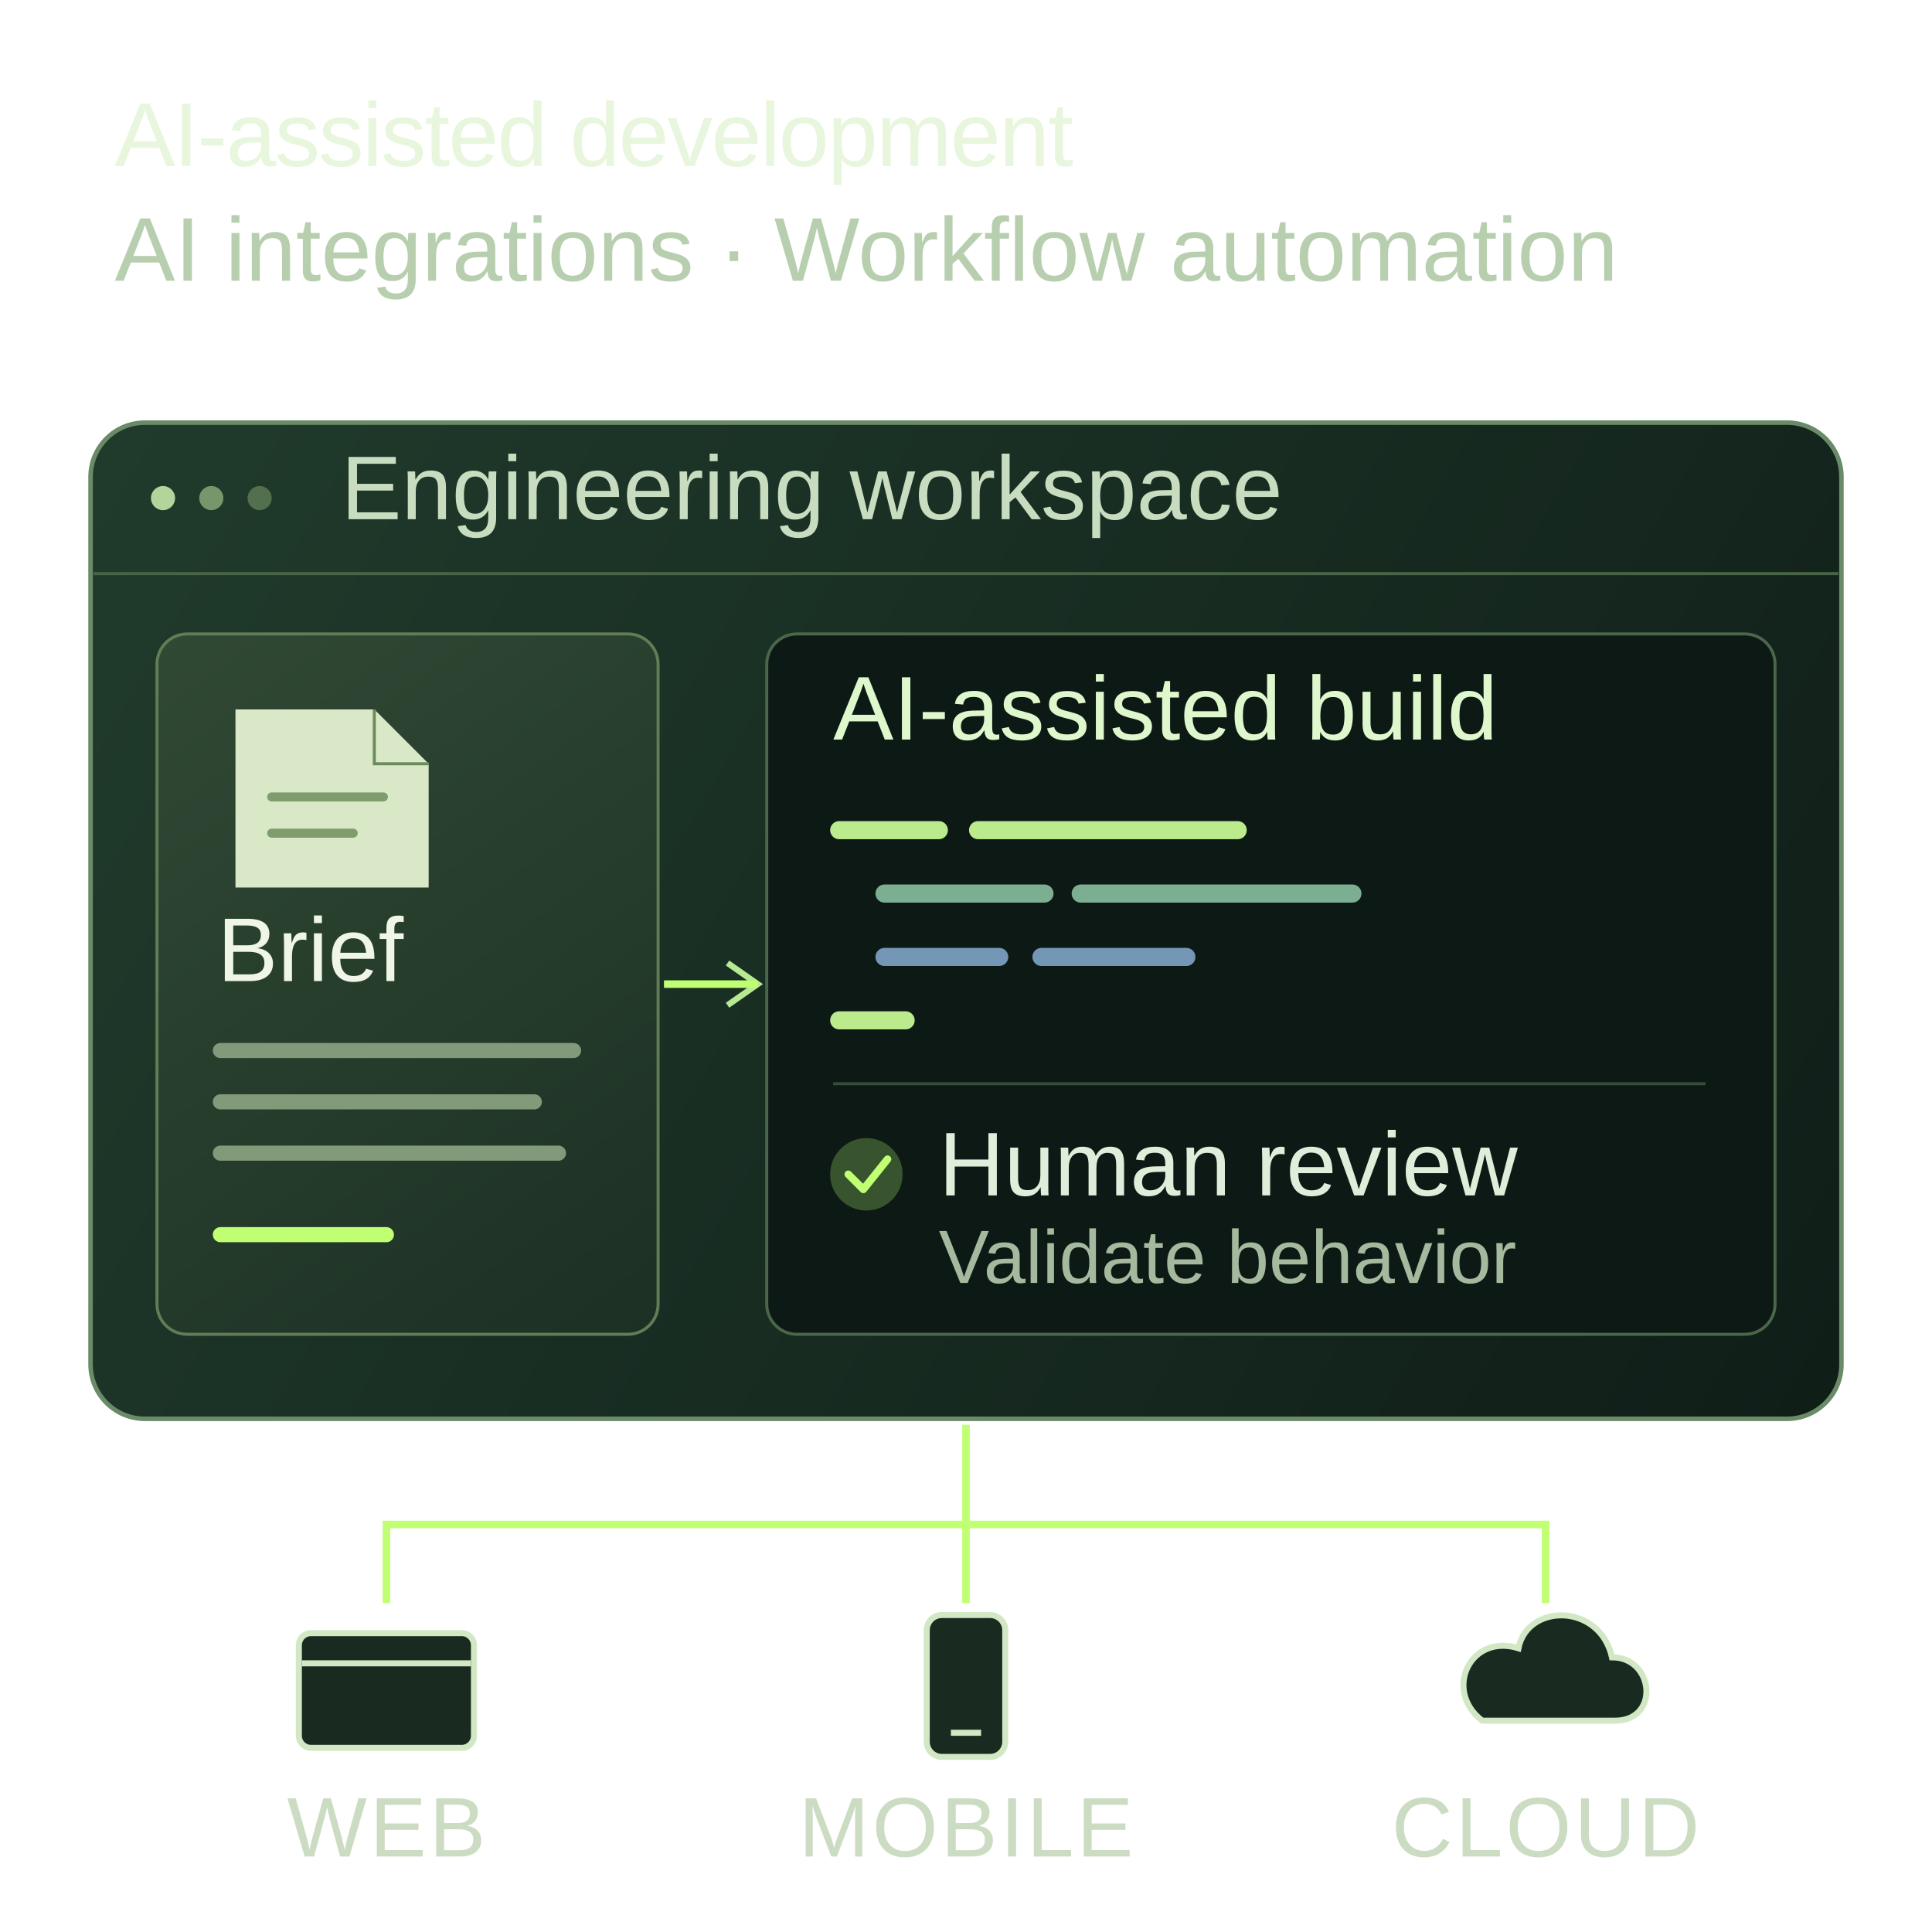
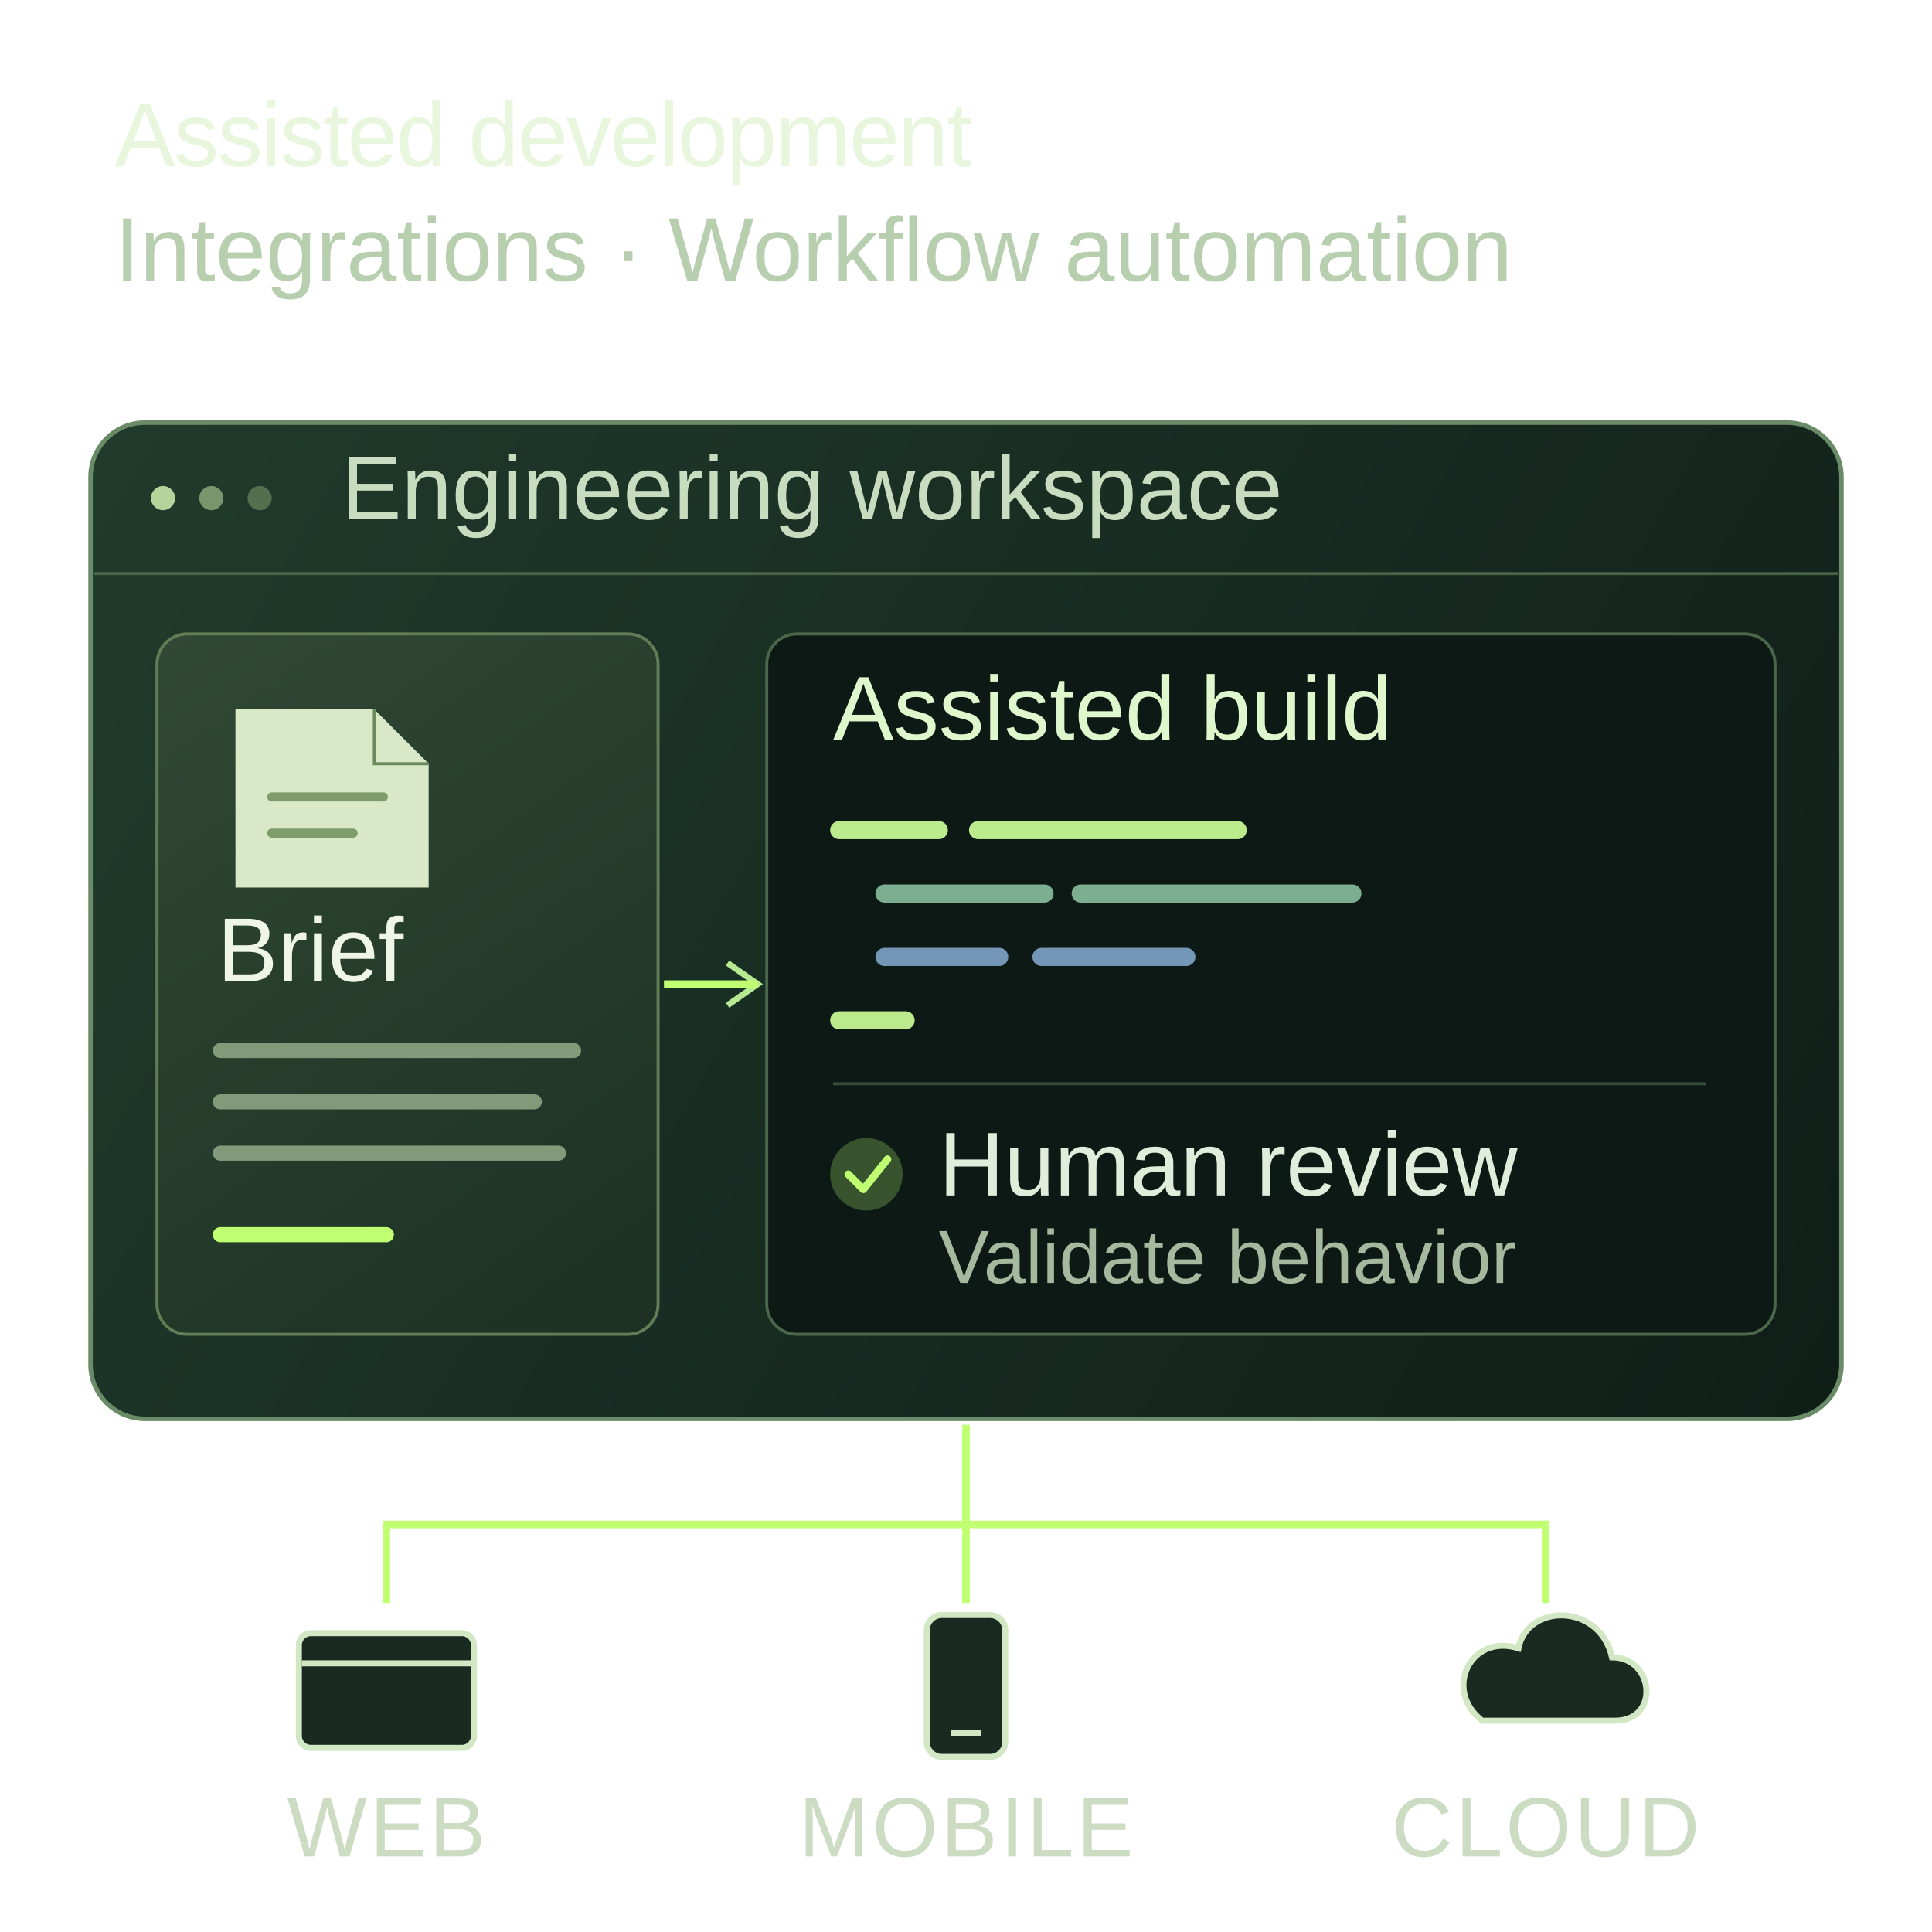
<svg xmlns="http://www.w3.org/2000/svg" width="640" height="640" viewBox="0 0 640 640" fill="none" class="engineering-graphic" role="img" aria-labelledby="hero-graphic-title hero-graphic-desc">
  <defs>
    <linearGradient id="hero-shell" x1="30" y1="140" x2="600" y2="470" gradientUnits="userSpaceOnUse">
      <stop stop-color="#203b2c" />
      <stop offset="1" stop-color="#101e18" />
    </linearGradient>
    <linearGradient id="hero-doc" x1="52" y1="210" x2="218" y2="442" gradientUnits="userSpaceOnUse">
      <stop stop-color="#304934" />
      <stop offset="1" stop-color="#1c3024" />
    </linearGradient>
  </defs>
-   <text x="38" y="55" fill="#e8f6dd" font-family="Arial,sans-serif" font-size="30" letter-spacing="-.5">AI-assisted development</text>
-   <text x="38" y="93" fill="#b8cfaf" font-family="Arial,sans-serif" font-size="30">AI integrations · Workflow automation</text>
+   <text x="38" y="55" fill="#e8f6dd" font-family="Arial,sans-serif" font-size="30" letter-spacing="-.5">Assisted development</text>
+   <text x="38" y="93" fill="#b8cfaf" font-family="Arial,sans-serif" font-size="30">Integrations · Workflow automation</text>
  <rect x="30" y="140" width="580" height="330" rx="18" fill="url(#hero-shell)" stroke="#6a8b67" stroke-width="1.5" />
  <path d="M31 190H609" stroke="#486445" />
  <circle cx="54" cy="165" r="4" fill="#b3d59c" />
  <circle cx="70" cy="165" r="4" fill="#77966c" />
  <circle cx="86" cy="165" r="4" fill="#526f4e" />
  <text x="113" y="172" fill="#c8dcbf" font-family="Arial,sans-serif" font-size="30">Engineering workspace</text>
  <rect x="52" y="210" width="166" height="232" rx="10" fill="url(#hero-doc)" stroke="#607d55" />
  <path d="M78 235H124L142 253V294H78Z" fill="#d9e8c7" />
  <path d="M124 235V253H142" stroke="#6c8b5d" />
  <path d="M90 264H127M90 276H117" stroke="#7f9c6d" stroke-width="3" stroke-linecap="round" />
  <text x="72" y="325" fill="#f0f6e7" font-family="Arial,sans-serif" font-size="30">Brief</text>
  <path d="M73 348H190M73 365H177M73 382H185" stroke="#82997a" stroke-width="5" stroke-linecap="round" />
  <path d="M73 409H128" stroke="#c1ff72" stroke-width="5" stroke-linecap="round" />
  <rect x="254" y="210" width="334" height="232" rx="10" fill="#0d1914" stroke="#4b674a" />
-   <text x="276" y="245" fill="#dff7cc" font-family="Arial,sans-serif" font-size="30">AI-assisted build</text>
+   <text x="276" y="245" fill="#dff7cc" font-family="Arial,sans-serif" font-size="30">Assisted build</text>
  <g stroke-linecap="round" stroke-width="6">
    <path d="M278 275H311M324 275H410" stroke="#bbeb8d" />
    <path d="M293 296H346M358 296H448" stroke="#7cae91" />
    <path d="M293 317H331M345 317H393" stroke="#7497b7" />
    <path d="M278 338H300" stroke="#bbeb8d" />
  </g>
  <path d="M276 359H565" stroke="#354d38" />
  <circle class="scene-pulse" cx="287" cy="389" r="12" fill="#38542e" />
  <path d="M281 389L286 394L294 384" stroke="#c1ff72" stroke-width="2.5" stroke-linecap="round" stroke-linejoin="round" />
  <text x="311" y="396" fill="#e0edda" font-family="Arial,sans-serif" font-size="30">Human review</text>
  <text x="311" y="425" fill="#a5b99e" font-family="Arial,sans-serif" font-size="25">Validate behavior</text>
  <g stroke="#b7e992" stroke-width="2">
    <path d="M220 326H251M241 319L251 326L241 333" />
    <path d="M320 472V505H128V531M320 505V531M320 505H512V531" stroke-opacity=".4" />
  </g>
  <path class="workspace-flow" data-flow="0" pathLength="100" d="M220 326H251" stroke="#c1ff72" stroke-width="2.5" />
  <path class="workspace-flow" data-flow="1" pathLength="100" d="M320 472V505" stroke="#c1ff72" stroke-width="2.5" />
  <path class="workspace-flow" data-flow="2" pathLength="100" d="M320 505H128V531" stroke="#c1ff72" stroke-width="2.5" />
  <path class="workspace-flow" data-flow="2" pathLength="100" d="M320 505V531" stroke="#c1ff72" stroke-width="2.5" />
  <path class="workspace-flow" data-flow="2" pathLength="100" d="M320 505H512V531" stroke="#c1ff72" stroke-width="2.5" />
  <g stroke="#d2e8c5" stroke-width="2">
    <rect x="99" y="541" width="58" height="38" rx="4" fill="#192a20" />
    <path d="M100 551H156" />
    <rect x="307" y="535" width="26" height="47" rx="5" fill="#192a20" />
    <path d="M315 574H325" />
    <path d="M491 570H535C550 570 548 549 534 549C530 531 506 531 503 546C487 541 478 560 491 570Z" fill="#192a20" />
  </g>
  <g fill="#cbdcc2" font-family="Arial,sans-serif" font-size="23" text-anchor="middle" letter-spacing="1">
    <text x="128" y="615" font-size="28">WEB</text>
    <text x="320" y="615" font-size="28">MOBILE</text>
    <text x="512" y="615" font-size="28">CLOUD</text>
  </g>
</svg>
